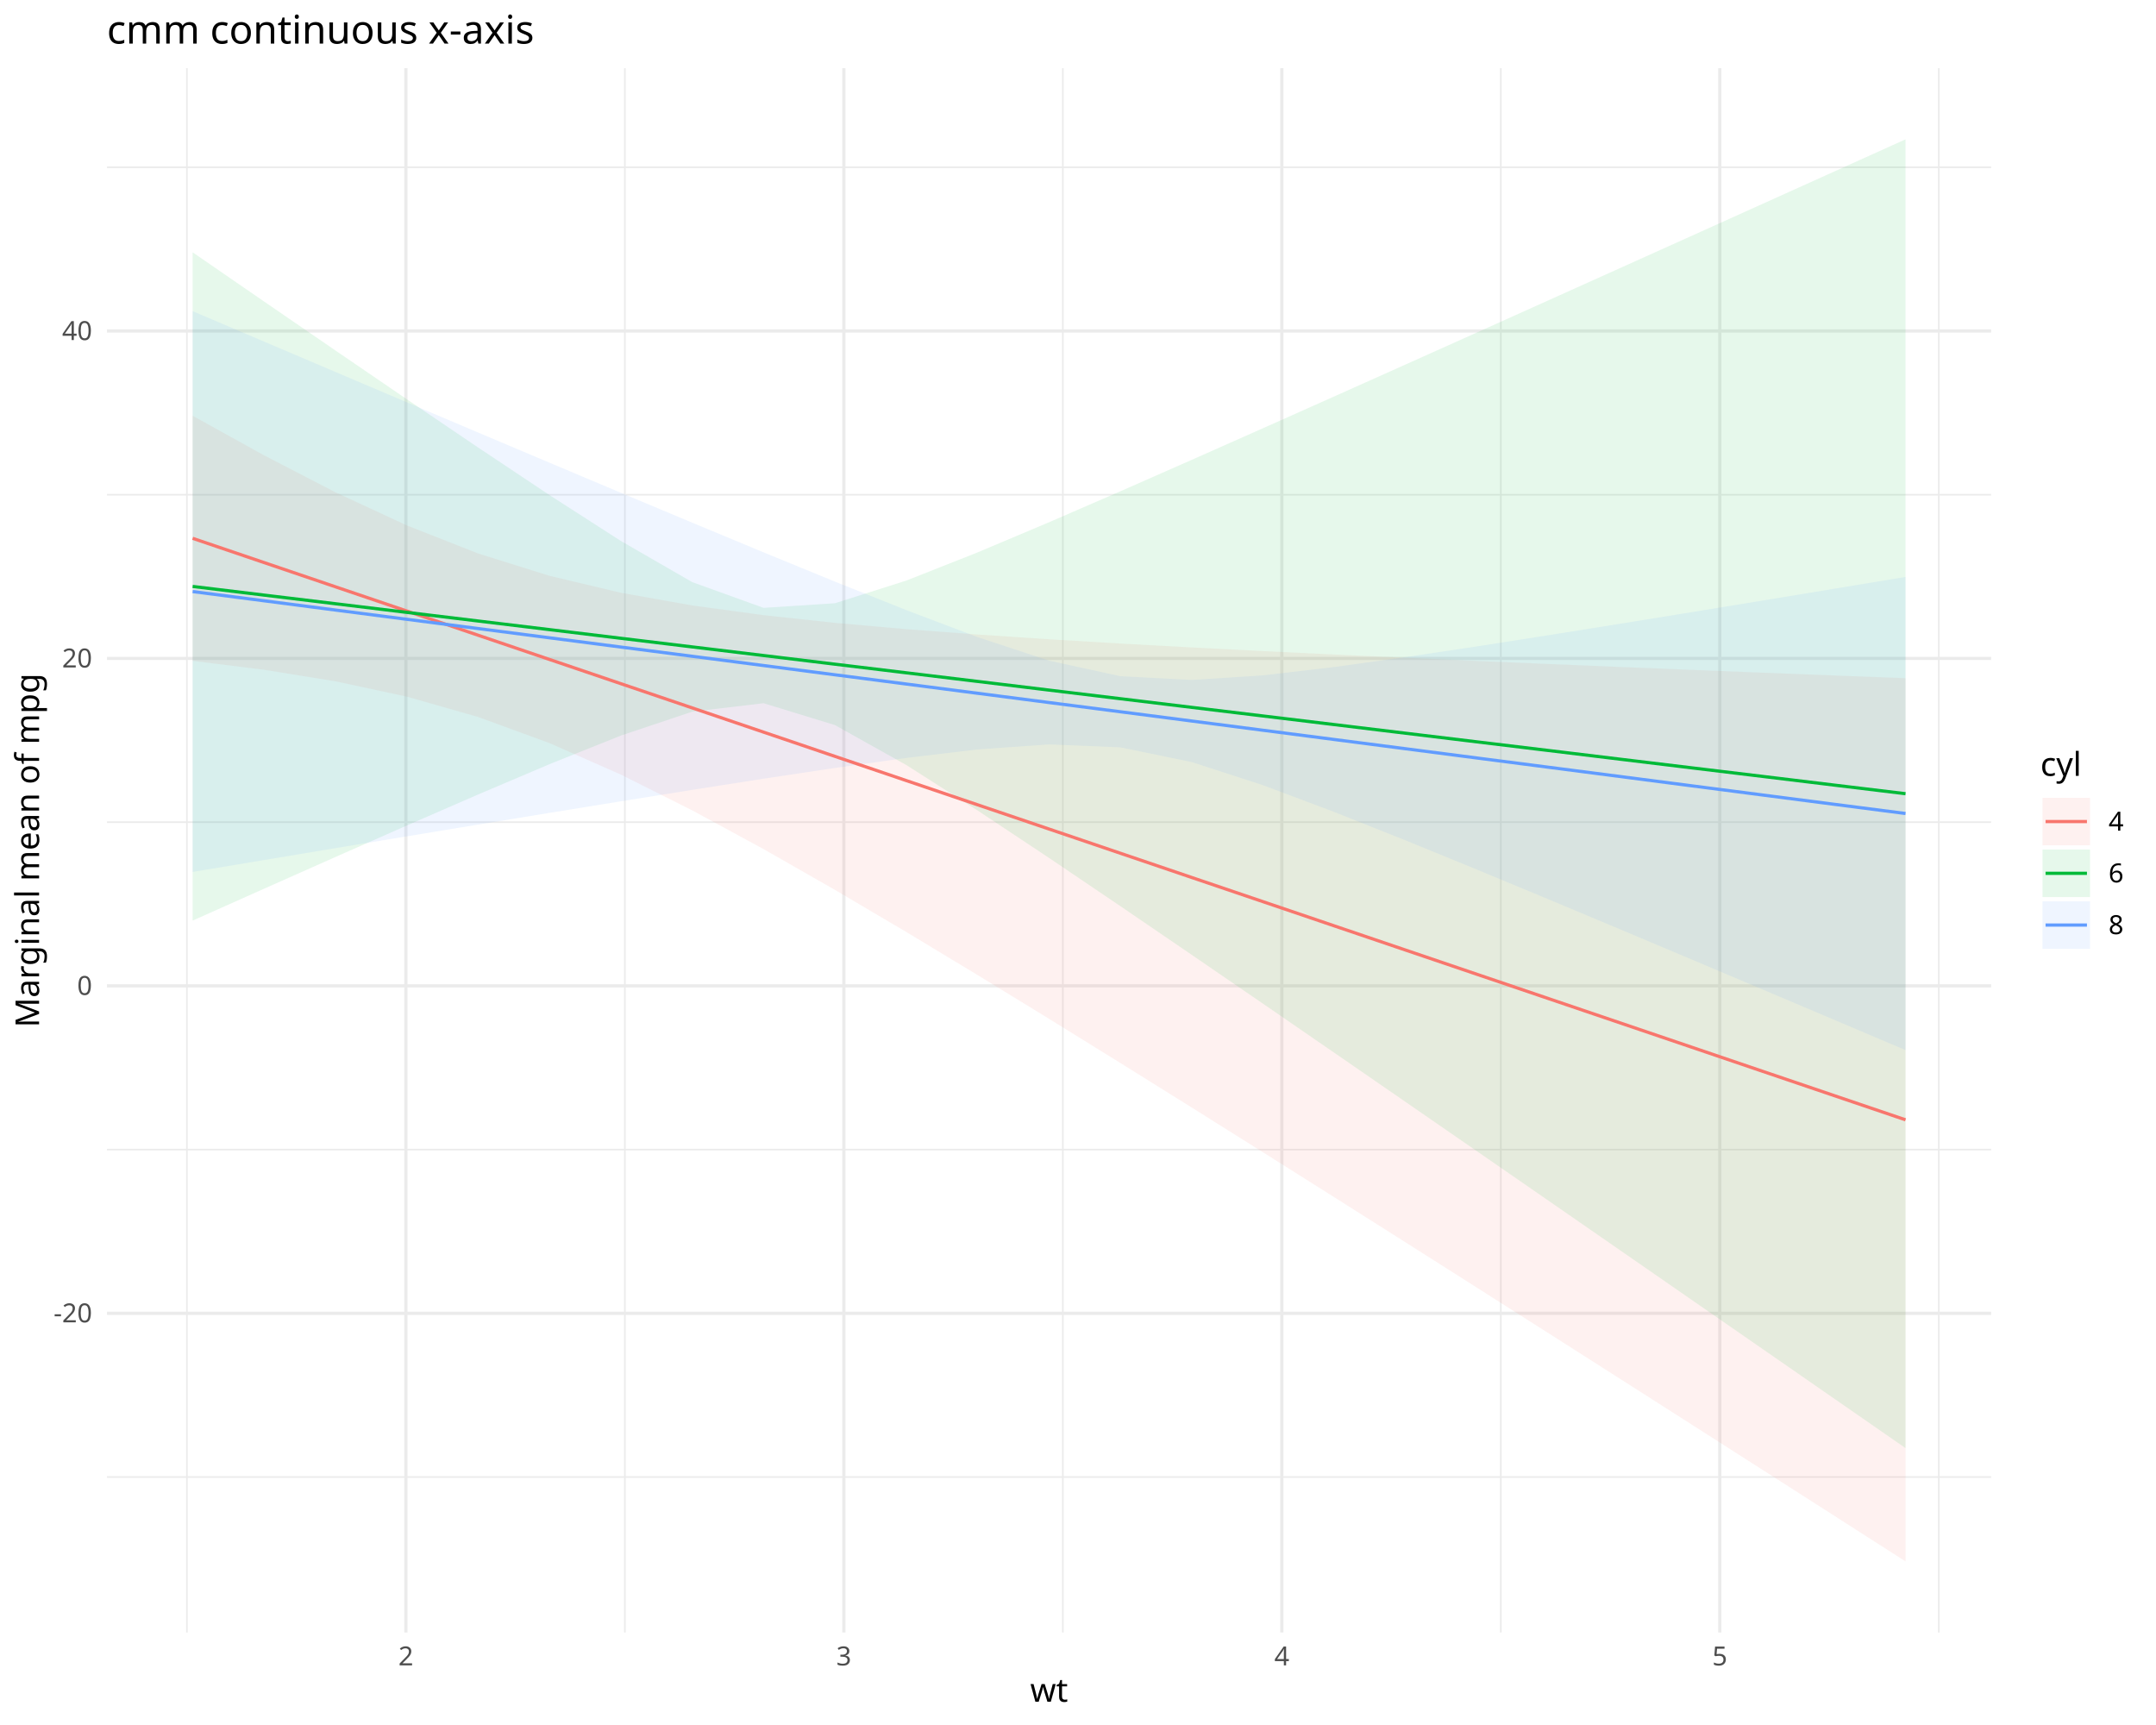
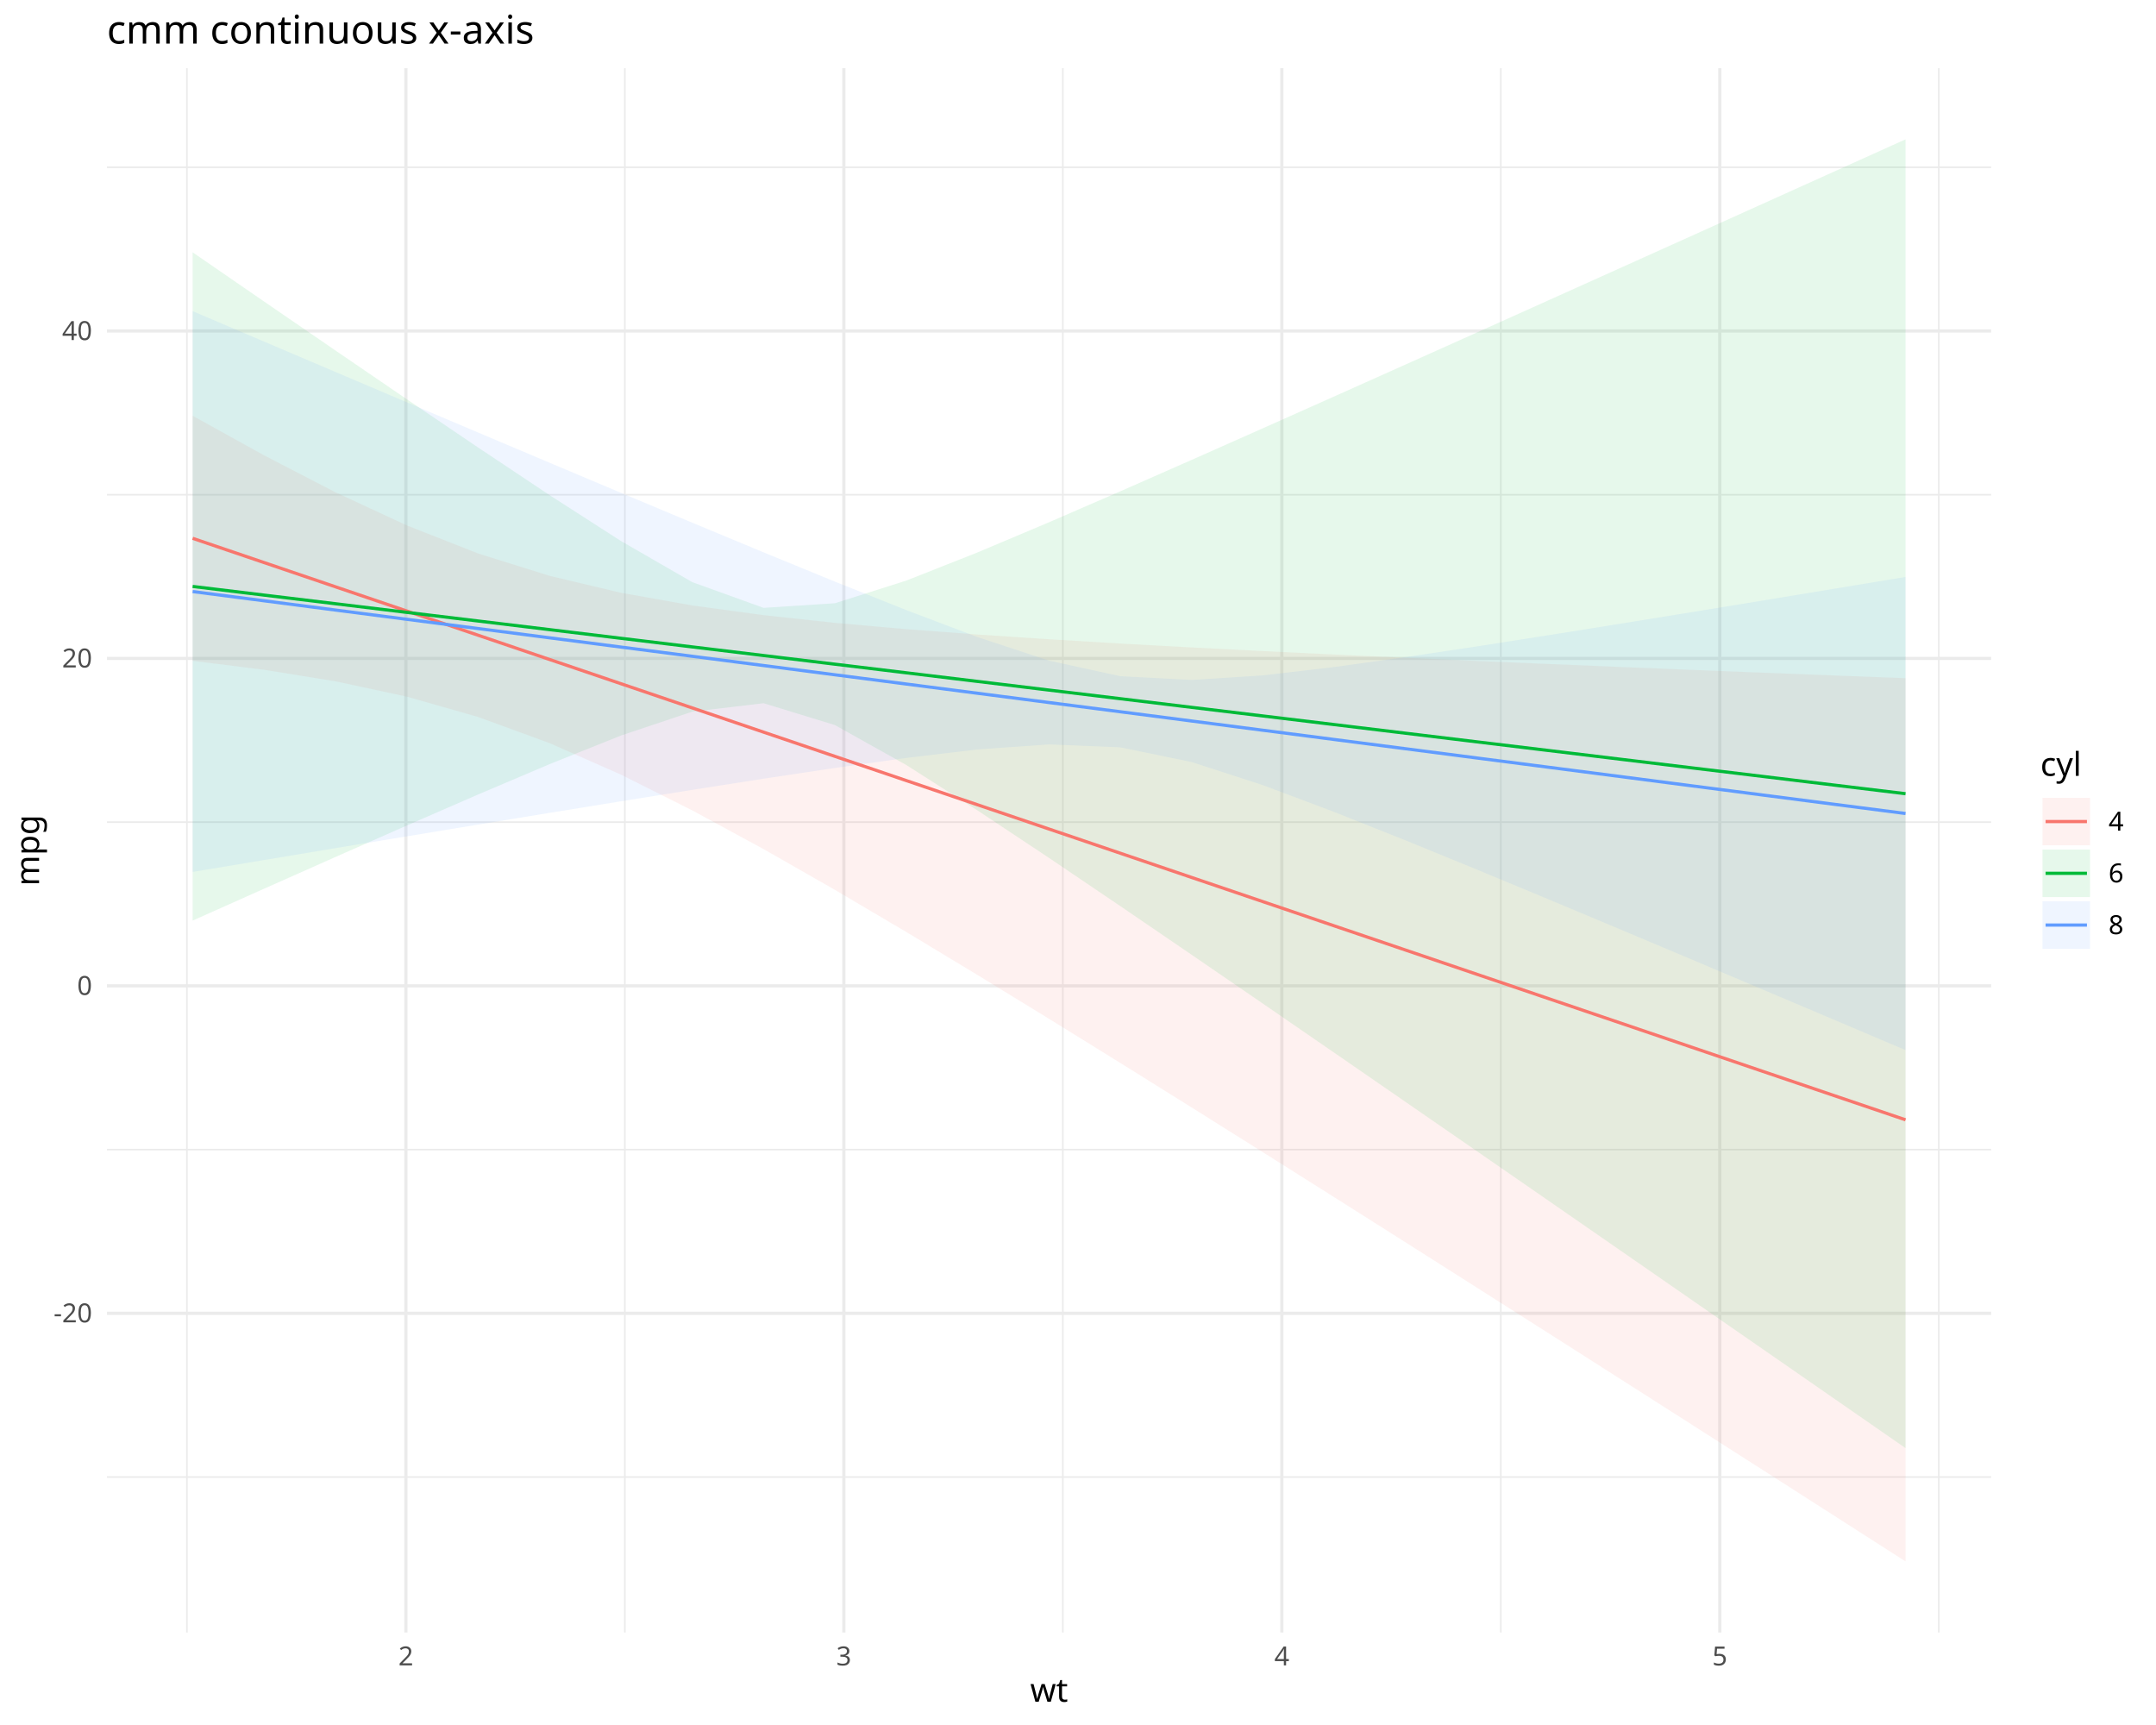
<svg xmlns="http://www.w3.org/2000/svg" class="svglite" data-engine-version="2.0" width="720.00pt" height="576.00pt" viewBox="0 0 720.00 576.00">
  <defs>
    <style type="text/css">
    .svglite line, .svglite polyline, .svglite polygon, .svglite path, .svglite rect, .svglite circle {
      fill: none;
      stroke: #000000;
      stroke-linecap: round;
      stroke-linejoin: round;
      stroke-miterlimit: 10.00;
    }
  </style>
  </defs>
  <rect width="100%" height="100%" style="stroke: none; fill: #FFFFFF;" />
  <defs>
    <clipPath id="cpMC4wMHw3MjAuMDB8MC4wMHw1NzYuMDA=">
      <rect x="0.00" y="0.00" width="720.00" height="576.00" />
    </clipPath>
  </defs>
  <g clip-path="url(#cpMC4wMHw3MjAuMDB8MC4wMHw1NzYuMDA=)">
</g>
  <defs>
    <clipPath id="cpMzUuNzJ8NjY0Ljk1fDIyLjc4fDU0NS4xMQ==">
      <rect x="35.72" y="22.78" width="629.22" height="522.33" />
    </clipPath>
  </defs>
  <g clip-path="url(#cpMzUuNzJ8NjY0Ljk1fDIyLjc4fDU0NS4xMQ==)">
    <polyline points="35.72,493.19 664.95,493.19 " style="stroke-width: 0.53; stroke: #EBEBEB; stroke-linecap: butt;" />
    <polyline points="35.72,383.86 664.95,383.86 " style="stroke-width: 0.53; stroke: #EBEBEB; stroke-linecap: butt;" />
    <polyline points="35.72,274.52 664.95,274.52 " style="stroke-width: 0.53; stroke: #EBEBEB; stroke-linecap: butt;" />
    <polyline points="35.72,165.19 664.95,165.19 " style="stroke-width: 0.53; stroke: #EBEBEB; stroke-linecap: butt;" />
    <polyline points="35.72,55.85 664.95,55.85 " style="stroke-width: 0.53; stroke: #EBEBEB; stroke-linecap: butt;" />
    <polyline points="62.42,545.11 62.42,22.78 " style="stroke-width: 0.53; stroke: #EBEBEB; stroke-linecap: butt;" />
    <polyline points="208.68,545.11 208.68,22.78 " style="stroke-width: 0.53; stroke: #EBEBEB; stroke-linecap: butt;" />
    <polyline points="354.94,545.11 354.94,22.78 " style="stroke-width: 0.53; stroke: #EBEBEB; stroke-linecap: butt;" />
    <polyline points="501.20,545.11 501.20,22.78 " style="stroke-width: 0.53; stroke: #EBEBEB; stroke-linecap: butt;" />
    <polyline points="647.46,545.11 647.46,22.78 " style="stroke-width: 0.53; stroke: #EBEBEB; stroke-linecap: butt;" />
    <polyline points="35.72,438.52 664.95,438.52 " style="stroke-width: 1.07; stroke: #EBEBEB; stroke-linecap: butt;" />
    <polyline points="35.72,329.19 664.95,329.19 " style="stroke-width: 1.07; stroke: #EBEBEB; stroke-linecap: butt;" />
    <polyline points="35.72,219.85 664.95,219.85 " style="stroke-width: 1.07; stroke: #EBEBEB; stroke-linecap: butt;" />
    <polyline points="35.72,110.52 664.95,110.52 " style="stroke-width: 1.07; stroke: #EBEBEB; stroke-linecap: butt;" />
    <polyline points="135.55,545.11 135.55,22.78 " style="stroke-width: 1.07; stroke: #EBEBEB; stroke-linecap: butt;" />
    <polyline points="281.81,545.11 281.81,22.78 " style="stroke-width: 1.07; stroke: #EBEBEB; stroke-linecap: butt;" />
    <polyline points="428.07,545.11 428.07,22.78 " style="stroke-width: 1.07; stroke: #EBEBEB; stroke-linecap: butt;" />
    <polyline points="574.33,545.11 574.33,22.78 " style="stroke-width: 1.07; stroke: #EBEBEB; stroke-linecap: butt;" />
    <polygon points="64.33,138.82 88.16,152.03 111.99,164.36 135.83,175.43 159.66,184.81 183.50,192.27 207.33,197.93 231.17,202.17 255.00,205.41 278.83,207.98 302.67,210.09 326.50,211.88 350.34,213.46 374.17,214.89 398.00,216.19 421.84,217.41 445.67,218.56 469.51,219.65 493.34,220.70 517.18,221.72 541.01,222.71 564.84,223.67 588.68,224.62 612.51,225.55 636.35,226.46 636.35,521.37 612.51,506.10 588.68,490.85 564.84,475.61 541.01,460.40 517.18,445.21 493.34,430.04 469.51,414.91 445.67,399.83 421.84,384.80 398.00,369.83 374.17,354.96 350.34,340.20 326.50,325.60 302.67,311.21 278.83,297.14 255.00,283.53 231.17,270.59 207.33,258.65 183.50,248.13 159.66,239.41 135.83,232.61 111.99,227.49 88.16,223.64 64.33,220.67 " style="stroke-width: 0.00; stroke: none; fill: #F8766D; fill-opacity: 0.10;" />
    <polyline points="64.33,138.82 88.16,152.03 111.99,164.36 135.83,175.43 159.66,184.81 183.50,192.27 207.33,197.93 231.17,202.17 255.00,205.41 278.83,207.98 302.67,210.09 326.50,211.88 350.34,213.46 374.17,214.89 398.00,216.19 421.84,217.41 445.67,218.56 469.51,219.65 493.34,220.70 517.18,221.72 541.01,222.71 564.84,223.67 588.68,224.62 612.51,225.55 636.35,226.46 " style="stroke-width: 1.07; stroke: none;" />
    <polyline points="636.35,521.37 612.51,506.10 588.68,490.85 564.84,475.61 541.01,460.40 517.18,445.21 493.34,430.04 469.51,414.91 445.67,399.83 421.84,384.80 398.00,369.83 374.17,354.96 350.34,340.20 326.50,325.60 302.67,311.21 278.83,297.14 255.00,283.53 231.17,270.59 207.33,258.65 183.50,248.13 159.66,239.41 135.83,232.61 111.99,227.49 88.16,223.64 64.33,220.67 " style="stroke-width: 1.07; stroke: none;" />
    <polygon points="64.33,84.25 88.16,100.66 111.99,117.01 135.83,133.29 159.66,149.43 183.50,165.31 207.33,180.63 231.17,194.38 255.00,202.97 278.83,201.43 302.67,193.86 326.50,184.44 350.34,174.38 374.17,164.04 398.00,153.54 421.84,142.96 445.67,132.33 469.51,121.66 493.34,110.97 517.18,100.25 541.01,89.52 564.84,78.79 588.68,68.04 612.51,57.29 636.35,46.53 636.35,483.54 612.51,467.01 588.68,450.49 564.84,433.98 541.01,417.47 517.18,400.97 493.34,384.49 469.51,368.03 445.67,351.59 421.84,335.19 398.00,318.85 374.17,302.59 350.34,286.48 326.50,270.65 302.67,255.46 278.83,242.12 255.00,234.82 231.17,237.64 207.33,245.62 183.50,255.17 159.66,265.29 135.83,275.66 111.99,286.17 88.16,296.76 64.33,307.40 " style="stroke-width: 0.00; stroke: none; fill: #00BA38; fill-opacity: 0.10;" />
    <polyline points="64.33,84.25 88.16,100.66 111.99,117.01 135.83,133.29 159.66,149.43 183.50,165.31 207.33,180.63 231.17,194.38 255.00,202.97 278.83,201.43 302.67,193.86 326.50,184.44 350.34,174.38 374.17,164.04 398.00,153.54 421.84,142.96 445.67,132.33 469.51,121.66 493.34,110.97 517.18,100.25 541.01,89.52 564.84,78.79 588.68,68.04 612.51,57.29 636.35,46.53 " style="stroke-width: 1.07; stroke: none;" />
    <polyline points="636.35,483.54 612.51,467.01 588.68,450.49 564.84,433.98 541.01,417.47 517.18,400.97 493.34,384.49 469.51,368.03 445.67,351.59 421.84,335.19 398.00,318.85 374.17,302.59 350.34,286.48 326.50,270.65 302.67,255.46 278.83,242.12 255.00,234.82 231.17,237.64 207.33,245.62 183.50,255.17 159.66,265.29 135.83,275.66 111.99,286.17 88.16,296.76 64.33,307.40 " style="stroke-width: 1.07; stroke: none;" />
    <polygon points="64.33,103.90 88.16,114.05 111.99,124.19 135.83,134.32 159.66,144.42 183.50,154.50 207.33,164.54 231.17,174.53 255.00,184.44 278.83,194.21 302.67,203.73 326.50,212.75 350.34,220.61 374.17,225.80 398.00,227.05 421.84,225.50 445.67,222.72 469.51,219.40 493.34,215.82 517.18,212.09 541.01,208.28 564.84,204.42 588.68,200.52 612.51,196.59 636.35,192.65 636.35,350.64 612.51,340.52 588.68,330.42 564.84,320.34 541.01,310.30 517.18,300.31 493.34,290.41 469.51,280.66 445.67,271.16 421.84,262.20 398.00,254.47 374.17,249.55 350.34,248.56 326.50,250.24 302.67,253.08 278.83,256.43 255.00,260.02 231.17,263.75 207.33,267.57 183.50,271.43 159.66,275.34 135.83,279.27 111.99,283.21 88.16,287.18 64.33,291.15 " style="stroke-width: 0.00; stroke: none; fill: #619CFF; fill-opacity: 0.10;" />
    <polyline points="64.33,103.90 88.16,114.05 111.99,124.19 135.83,134.32 159.66,144.42 183.50,154.50 207.33,164.54 231.17,174.53 255.00,184.44 278.83,194.21 302.67,203.73 326.50,212.75 350.34,220.61 374.17,225.80 398.00,227.05 421.84,225.50 445.67,222.72 469.51,219.40 493.34,215.82 517.18,212.09 541.01,208.28 564.84,204.42 588.68,200.52 612.51,196.59 636.35,192.65 " style="stroke-width: 1.07; stroke: none;" />
    <polyline points="636.35,350.64 612.51,340.52 588.68,330.42 564.84,320.34 541.01,310.30 517.18,300.31 493.34,290.41 469.51,280.66 445.67,271.16 421.84,262.20 398.00,254.47 374.17,249.55 350.34,248.56 326.50,250.24 302.67,253.08 278.83,256.43 255.00,260.02 231.17,263.75 207.33,267.57 183.50,271.43 159.66,275.34 135.83,279.27 111.99,283.21 88.16,287.18 64.33,291.15 " style="stroke-width: 1.07; stroke: none;" />
    <polyline points="64.33,179.75 88.16,187.84 111.99,195.93 135.83,204.02 159.66,212.11 183.50,220.20 207.33,228.29 231.17,236.38 255.00,244.47 278.83,252.56 302.67,260.65 326.50,268.74 350.34,276.83 374.17,284.92 398.00,293.01 421.84,301.10 445.67,309.19 469.51,317.28 493.34,325.37 517.18,333.46 541.01,341.55 564.84,349.64 588.68,357.74 612.51,365.83 636.35,373.92 " style="stroke-width: 1.07; stroke: #F8766D; stroke-linecap: butt;" />
    <polyline points="64.33,195.82 88.16,198.71 111.99,201.59 135.83,204.48 159.66,207.36 183.50,210.24 207.33,213.13 231.17,216.01 255.00,218.89 278.83,221.78 302.67,224.66 326.50,227.54 350.34,230.43 374.17,233.31 398.00,236.20 421.84,239.08 445.67,241.96 469.51,244.85 493.34,247.73 517.18,250.61 541.01,253.50 564.84,256.38 588.68,259.26 612.51,262.15 636.35,265.03 " style="stroke-width: 1.07; stroke: #00BA38; stroke-linecap: butt;" />
    <polyline points="64.33,197.53 88.16,200.61 111.99,203.70 135.83,206.79 159.66,209.88 183.50,212.97 207.33,216.06 231.17,219.14 255.00,222.23 278.83,225.32 302.67,228.41 326.50,231.50 350.34,234.59 374.17,237.67 398.00,240.76 421.84,243.85 445.67,246.94 469.51,250.03 493.34,253.12 517.18,256.20 541.01,259.29 564.84,262.38 588.68,265.47 612.51,268.56 636.35,271.64 " style="stroke-width: 1.07; stroke: #619CFF; stroke-linecap: butt;" />
  </g>
  <g clip-path="url(#cpMC4wMHw3MjAuMDB8MC4wMHw1NzYuMDA=)">
    <text x="30.79" y="441.55" text-anchor="end" style="font-size: 8.80px; fill: #4D4D4D; font-family: sans;" textLength="12.72px" lengthAdjust="spacingAndGlyphs">-20</text>
    <text x="30.79" y="332.22" text-anchor="end" style="font-size: 8.80px; fill: #4D4D4D; font-family: sans;" textLength="4.89px" lengthAdjust="spacingAndGlyphs">0</text>
    <text x="30.79" y="222.88" text-anchor="end" style="font-size: 8.80px; fill: #4D4D4D; font-family: sans;" textLength="9.79px" lengthAdjust="spacingAndGlyphs">20</text>
    <text x="30.79" y="113.55" text-anchor="end" style="font-size: 8.80px; fill: #4D4D4D; font-family: sans;" textLength="9.79px" lengthAdjust="spacingAndGlyphs">40</text>
    <text x="135.55" y="556.10" text-anchor="middle" style="font-size: 8.80px; fill: #4D4D4D; font-family: sans;" textLength="4.89px" lengthAdjust="spacingAndGlyphs">2</text>
    <text x="281.81" y="556.10" text-anchor="middle" style="font-size: 8.80px; fill: #4D4D4D; font-family: sans;" textLength="4.89px" lengthAdjust="spacingAndGlyphs">3</text>
    <text x="428.07" y="556.10" text-anchor="middle" style="font-size: 8.80px; fill: #4D4D4D; font-family: sans;" textLength="4.89px" lengthAdjust="spacingAndGlyphs">4</text>
    <text x="574.33" y="556.10" text-anchor="middle" style="font-size: 8.80px; fill: #4D4D4D; font-family: sans;" textLength="4.89px" lengthAdjust="spacingAndGlyphs">5</text>
    <text x="350.34" y="568.24" text-anchor="middle" style="font-size: 11.00px; font-family: sans;" textLength="11.00px" lengthAdjust="spacingAndGlyphs">wt</text>
-     <text transform="translate(13.05,283.95) rotate(-90)" text-anchor="middle" style="font-size: 11.00px; font-family: sans;" textLength="109.45px" lengthAdjust="spacingAndGlyphs">Marginal mean of mpg</text>
+     <text transform="translate(13.05,283.95) rotate(-90)" text-anchor="middle" style="font-size: 11.00px; font-family: sans;" textLength="21.40px" lengthAdjust="spacingAndGlyphs">mpg</text>
    <text x="681.39" y="259.07" style="font-size: 11.00px; font-family: sans;" textLength="13.45px" lengthAdjust="spacingAndGlyphs">cyl</text>
    <rect x="682.10" y="266.40" width="15.86" height="15.86" style="stroke-width: 1.07; stroke: none; stroke-linecap: square; stroke-linejoin: miter; fill: #F8766D; fill-opacity: 0.10;" />
    <line x1="683.12" y1="274.33" x2="696.94" y2="274.33" style="stroke-width: 1.07; stroke: #F8766D; stroke-linecap: butt;" />
    <rect x="682.10" y="283.68" width="15.86" height="15.86" style="stroke-width: 1.07; stroke: none; stroke-linecap: square; stroke-linejoin: miter; fill: #00BA38; fill-opacity: 0.10;" />
    <line x1="683.12" y1="291.61" x2="696.94" y2="291.61" style="stroke-width: 1.07; stroke: #00BA38; stroke-linecap: butt;" />
    <rect x="682.10" y="300.96" width="15.86" height="15.86" style="stroke-width: 1.07; stroke: none; stroke-linecap: square; stroke-linejoin: miter; fill: #619CFF; fill-opacity: 0.10;" />
    <line x1="683.12" y1="308.89" x2="696.94" y2="308.89" style="stroke-width: 1.07; stroke: #619CFF; stroke-linecap: butt;" />
    <text x="704.15" y="277.36" style="font-size: 8.80px; font-family: sans;" textLength="4.89px" lengthAdjust="spacingAndGlyphs">4</text>
    <text x="704.15" y="294.64" style="font-size: 8.80px; font-family: sans;" textLength="4.89px" lengthAdjust="spacingAndGlyphs">6</text>
    <text x="704.15" y="311.92" style="font-size: 8.80px; font-family: sans;" textLength="4.89px" lengthAdjust="spacingAndGlyphs">8</text>
    <text x="35.72" y="14.56" style="font-size: 13.20px; font-family: sans;" textLength="134.28px" lengthAdjust="spacingAndGlyphs">cmm continuous x-axis</text>
  </g>
</svg>
